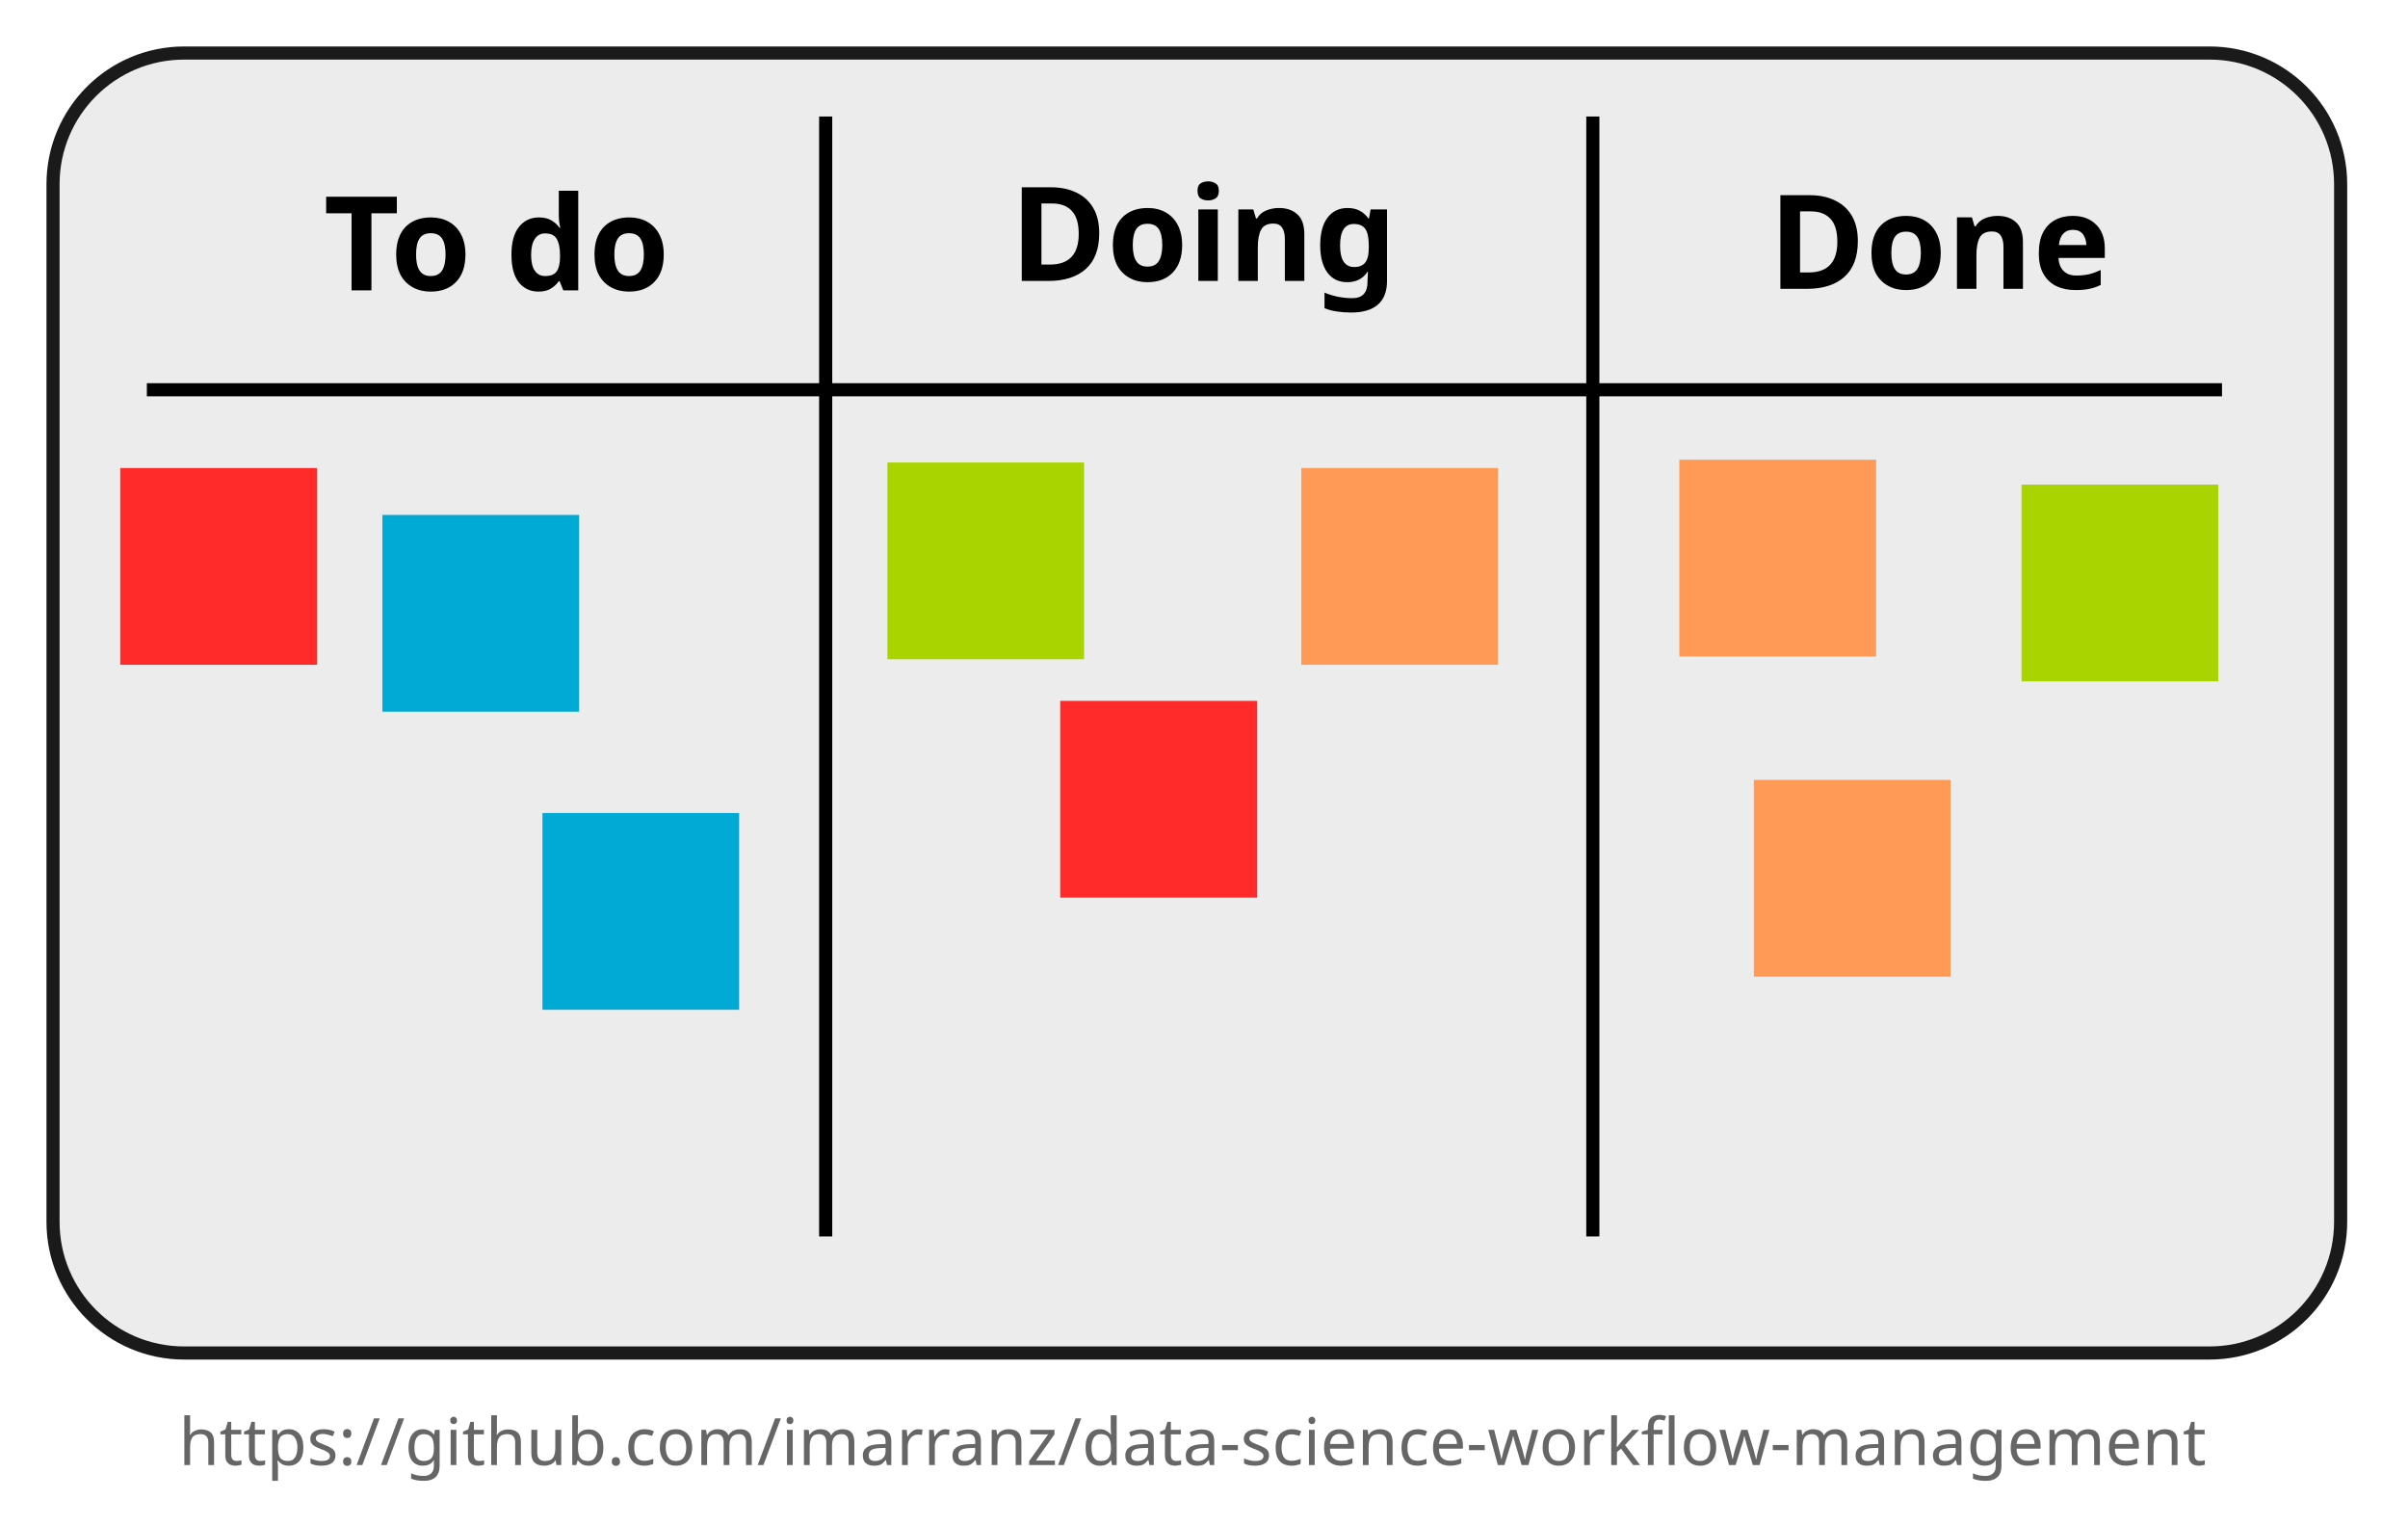
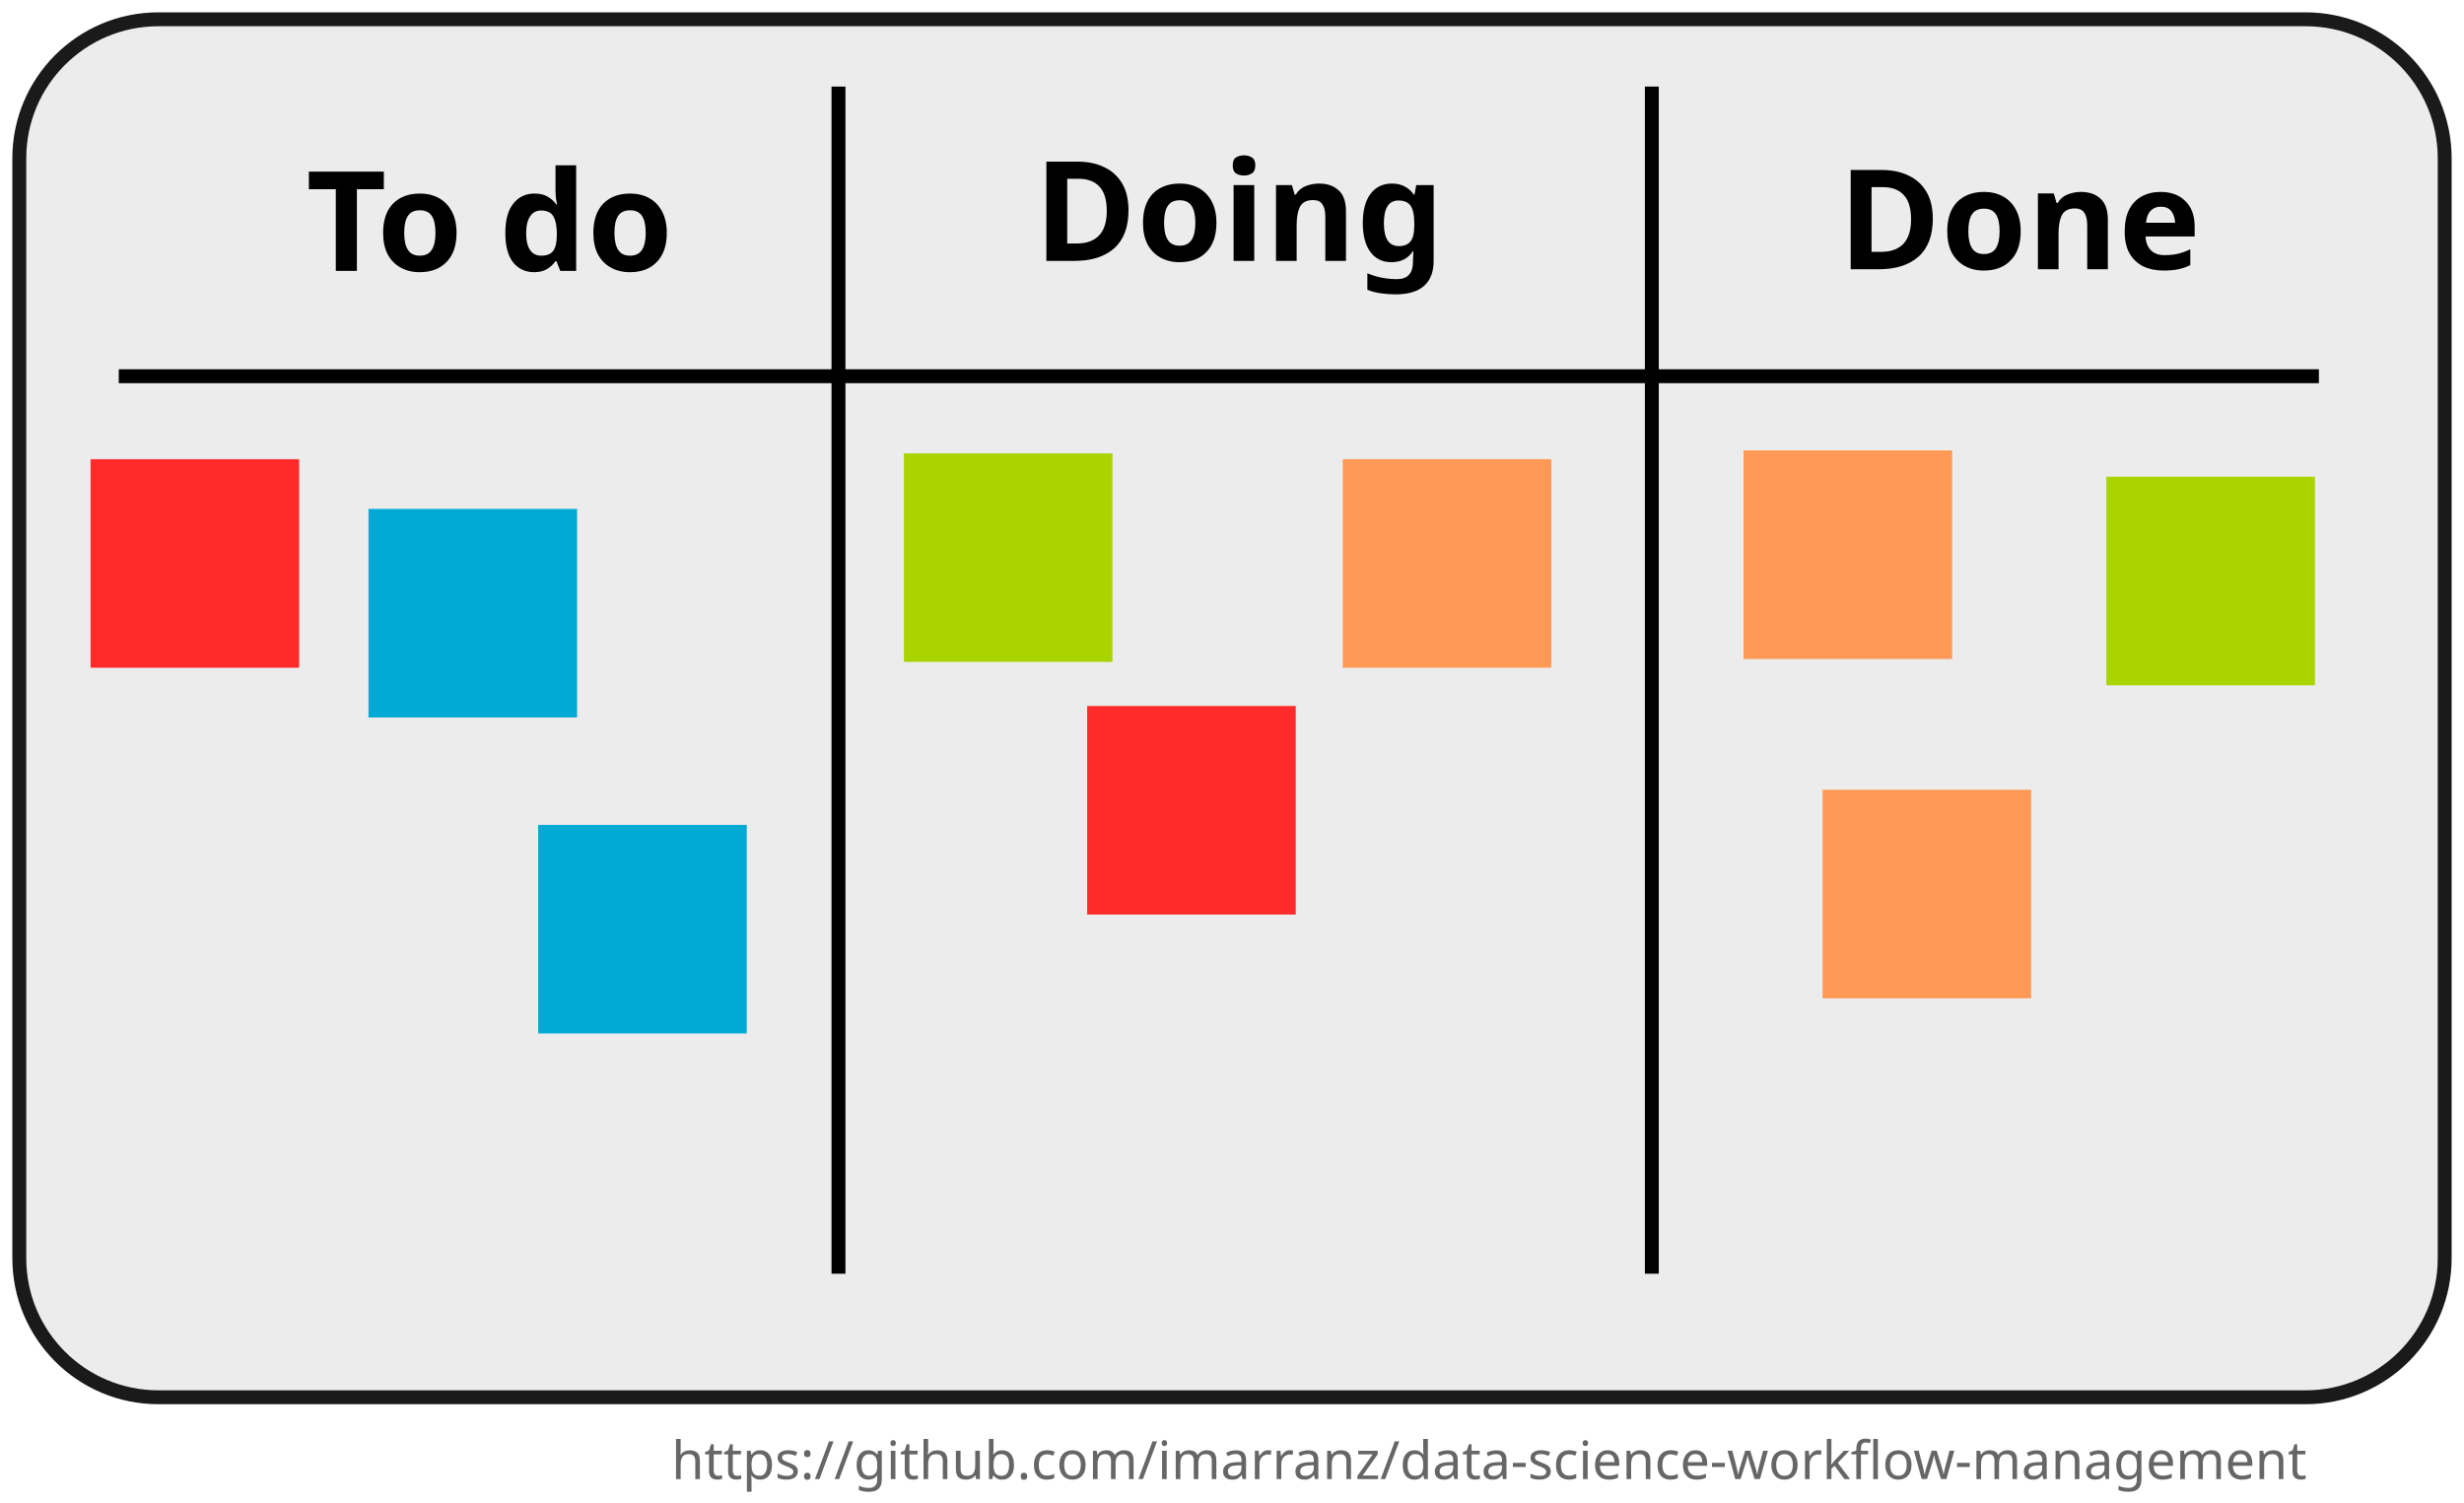
- <svg xmlns="http://www.w3.org/2000/svg" width="51.821mm" height="32.815mm" viewBox="0 0 183.619 116.275" id="svg2" version="1.1">
+ <svg xmlns="http://www.w3.org/2000/svg" width="199.556mm" height="121.678mm" viewBox="0 0 707.087 431.143" id="svg2" version="1.1">
  <defs id="defs4" />
-   <g id="layer1" transform="translate(-113.5829,-622.4238)">
-     <rect style="color:#000000;clip-rule:nonzero;display:inline;overflow:visible;visibility:visible;opacity:1;isolation:auto;mix-blend-mode:normal;color-interpolation:sRGB;color-interpolation-filters:linearRGB;solid-color:#000000;solid-opacity:1;fill:#ececec;fill-opacity:1;fill-rule:nonzero;stroke:#1a1a1a;stroke-width:1;stroke-linecap:round;stroke-linejoin:miter;stroke-miterlimit:4;stroke-dasharray:none;stroke-dashoffset:0;stroke-opacity:1;color-rendering:auto;image-rendering:auto;shape-rendering:auto;text-rendering:auto;enable-background:accumulate" id="rect8079" width="174.44" height="99.109" x="117.626" y="626.467" rx="10" ry="10" />
-     <path style="fill:none;fill-rule:evenodd;stroke:#000000;stroke-width:1px;stroke-linecap:butt;stroke-linejoin:miter;stroke-opacity:1" d="m 124.781,652.139 158.238,0" id="path8081" />
-     <path style="fill:none;fill-rule:evenodd;stroke:#000000;stroke-width:1px;stroke-linecap:butt;stroke-linejoin:miter;stroke-opacity:1" d="m 176.544,631.307 0,85.383" id="path8087" />
-     <path style="fill:none;fill-rule:evenodd;stroke:#000000;stroke-width:1px;stroke-linecap:butt;stroke-linejoin:miter;stroke-opacity:1" d="m 235.042,631.307 0,85.383" id="path8087-9" />
-     <text xml:space="preserve" style="font-style:normal;font-weight:normal;font-size:25px;line-height:125%;font-family:sans-serif;letter-spacing:0px;word-spacing:0px;fill:#000000;fill-opacity:1;stroke:none;stroke-width:1px;stroke-linecap:butt;stroke-linejoin:miter;stroke-opacity:1" x="138.25" y="644.563" id="text8104">
-       <tspan id="tspan8106" x="138.25" y="644.563" style="font-style:normal;font-variant:normal;font-weight:bold;font-stretch:normal;font-size:10px;font-family:'Berlin Sans FB Demi';-inkscape-font-specification:'Berlin Sans FB Demi Bold'">To do</tspan>
-     </text>
-     <text xml:space="preserve" style="font-style:normal;font-weight:normal;font-size:25px;line-height:125%;font-family:sans-serif;letter-spacing:0px;word-spacing:0px;fill:#000000;fill-opacity:1;stroke:none;stroke-width:1px;stroke-linecap:butt;stroke-linejoin:miter;stroke-opacity:1" x="190.589" y="643.843" id="text8104-6">
-       <tspan id="tspan8106-5" x="190.589" y="643.843" style="font-style:normal;font-variant:normal;font-weight:bold;font-stretch:normal;font-size:10px;font-family:'Berlin Sans FB Demi';-inkscape-font-specification:'Berlin Sans FB Demi Bold'">Doing</tspan>
-     </text>
-     <text xml:space="preserve" style="font-style:normal;font-weight:normal;font-size:25px;line-height:125%;font-family:sans-serif;letter-spacing:0px;word-spacing:0px;fill:#000000;fill-opacity:1;stroke:none;stroke-width:1px;stroke-linecap:butt;stroke-linejoin:miter;stroke-opacity:1" x="248.438" y="644.446" id="text8104-1">
-       <tspan id="tspan8106-1" x="248.438" y="644.446" style="font-style:normal;font-variant:normal;font-weight:bold;font-stretch:normal;font-size:10px;font-family:'Berlin Sans FB Demi';-inkscape-font-specification:'Berlin Sans FB Demi Bold'">Done</tspan>
-     </text>
-     <rect style="color:#000000;clip-rule:nonzero;display:inline;overflow:visible;visibility:visible;opacity:1;isolation:auto;mix-blend-mode:normal;color-interpolation:sRGB;color-interpolation-filters:linearRGB;solid-color:#000000;solid-opacity:1;fill:#ff2a2a;fill-opacity:1;fill-rule:nonzero;stroke:none;stroke-width:1;stroke-linecap:round;stroke-linejoin:miter;stroke-miterlimit:4;stroke-dasharray:none;stroke-dashoffset:0;stroke-opacity:1;color-rendering:auto;image-rendering:auto;shape-rendering:auto;text-rendering:auto;enable-background:accumulate" id="rect8134" width="15" height="15" x="194.43" y="675.856" />
-     <rect style="color:#000000;clip-rule:nonzero;display:inline;overflow:visible;visibility:visible;opacity:1;isolation:auto;mix-blend-mode:normal;color-interpolation:sRGB;color-interpolation-filters:linearRGB;solid-color:#000000;solid-opacity:1;fill:#aad400;fill-opacity:1;fill-rule:nonzero;stroke:none;stroke-width:1;stroke-linecap:round;stroke-linejoin:miter;stroke-miterlimit:4;stroke-dasharray:none;stroke-dashoffset:0;stroke-opacity:1;color-rendering:auto;image-rendering:auto;shape-rendering:auto;text-rendering:auto;enable-background:accumulate" id="rect8134-3" width="15" height="15" x="181.249" y="657.685" />
-     <rect style="color:#000000;clip-rule:nonzero;display:inline;overflow:visible;visibility:visible;opacity:1;isolation:auto;mix-blend-mode:normal;color-interpolation:sRGB;color-interpolation-filters:linearRGB;solid-color:#000000;solid-opacity:1;fill:#00aad4;fill-opacity:1;fill-rule:nonzero;stroke:none;stroke-width:1;stroke-linecap:round;stroke-linejoin:miter;stroke-miterlimit:4;stroke-dasharray:none;stroke-dashoffset:0;stroke-opacity:1;color-rendering:auto;image-rendering:auto;shape-rendering:auto;text-rendering:auto;enable-background:accumulate" id="rect8134-3-0" width="15" height="15" x="142.742" y="661.683" />
-     <rect style="color:#000000;clip-rule:nonzero;display:inline;overflow:visible;visibility:visible;opacity:1;isolation:auto;mix-blend-mode:normal;color-interpolation:sRGB;color-interpolation-filters:linearRGB;solid-color:#000000;solid-opacity:1;fill:#ff2a2a;fill-opacity:1;fill-rule:nonzero;stroke:none;stroke-width:1;stroke-linecap:round;stroke-linejoin:miter;stroke-miterlimit:4;stroke-dasharray:none;stroke-dashoffset:0;stroke-opacity:1;color-rendering:auto;image-rendering:auto;shape-rendering:auto;text-rendering:auto;enable-background:accumulate" id="rect8134-3-4" width="15" height="15" x="122.752" y="658.106" />
-     <rect style="color:#000000;clip-rule:nonzero;display:inline;overflow:visible;visibility:visible;opacity:1;isolation:auto;mix-blend-mode:normal;color-interpolation:sRGB;color-interpolation-filters:linearRGB;solid-color:#000000;solid-opacity:1;fill:#ff9955;fill-opacity:1;fill-rule:nonzero;stroke:none;stroke-width:1;stroke-linecap:round;stroke-linejoin:miter;stroke-miterlimit:4;stroke-dasharray:none;stroke-dashoffset:0;stroke-opacity:1;color-rendering:auto;image-rendering:auto;shape-rendering:auto;text-rendering:auto;enable-background:accumulate" id="rect8134-3-05" width="15" height="15" x="212.812" y="658.106" />
-     <rect style="color:#000000;clip-rule:nonzero;display:inline;overflow:visible;visibility:visible;opacity:1;isolation:auto;mix-blend-mode:normal;color-interpolation:sRGB;color-interpolation-filters:linearRGB;solid-color:#000000;solid-opacity:1;fill:#00aad4;fill-opacity:1;fill-rule:nonzero;stroke:none;stroke-width:1;stroke-linecap:round;stroke-linejoin:miter;stroke-miterlimit:4;stroke-dasharray:none;stroke-dashoffset:0;stroke-opacity:1;color-rendering:auto;image-rendering:auto;shape-rendering:auto;text-rendering:auto;enable-background:accumulate" id="rect8134-3-0-8" width="15" height="15" x="154.946" y="684.408" />
-     <rect style="color:#000000;clip-rule:nonzero;display:inline;overflow:visible;visibility:visible;opacity:1;isolation:auto;mix-blend-mode:normal;color-interpolation:sRGB;color-interpolation-filters:linearRGB;solid-color:#000000;solid-opacity:1;fill:#ff9955;fill-opacity:1;fill-rule:nonzero;stroke:none;stroke-width:1;stroke-linecap:round;stroke-linejoin:miter;stroke-miterlimit:4;stroke-dasharray:none;stroke-dashoffset:0;stroke-opacity:1;color-rendering:auto;image-rendering:auto;shape-rendering:auto;text-rendering:auto;enable-background:accumulate" id="rect8134-3-05-9" width="15" height="15" x="241.64" y="657.474" />
-     <rect style="color:#000000;clip-rule:nonzero;display:inline;overflow:visible;visibility:visible;opacity:1;isolation:auto;mix-blend-mode:normal;color-interpolation:sRGB;color-interpolation-filters:linearRGB;solid-color:#000000;solid-opacity:1;fill:#ff9955;fill-opacity:1;fill-rule:nonzero;stroke:none;stroke-width:1;stroke-linecap:round;stroke-linejoin:miter;stroke-miterlimit:4;stroke-dasharray:none;stroke-dashoffset:0;stroke-opacity:1;color-rendering:auto;image-rendering:auto;shape-rendering:auto;text-rendering:auto;enable-background:accumulate" id="rect8134-3-05-5" width="15" height="15" x="247.322" y="681.883" />
-     <rect style="color:#000000;clip-rule:nonzero;display:inline;overflow:visible;visibility:visible;opacity:1;isolation:auto;mix-blend-mode:normal;color-interpolation:sRGB;color-interpolation-filters:linearRGB;solid-color:#000000;solid-opacity:1;fill:#aad400;fill-opacity:1;fill-rule:nonzero;stroke:none;stroke-width:1;stroke-linecap:round;stroke-linejoin:miter;stroke-miterlimit:4;stroke-dasharray:none;stroke-dashoffset:0;stroke-opacity:1;color-rendering:auto;image-rendering:auto;shape-rendering:auto;text-rendering:auto;enable-background:accumulate" id="rect8134-3-9" width="15" height="15" x="267.733" y="659.368" />
-     <text xml:space="preserve" style="font-style:normal;font-weight:normal;font-size:25px;line-height:125%;font-family:sans-serif;letter-spacing:0px;word-spacing:0px;fill:#000000;fill-opacity:1;stroke:none;stroke-width:1px;stroke-linecap:butt;stroke-linejoin:miter;stroke-opacity:1" x="127.22" y="734.122" id="text8084">
-       <tspan id="tspan8086" x="127.22" y="734.122" style="font-size:5px;fill:#666666">https://github.com/imarranz/data-science-workflow-management</tspan>
+   <g id="layer1" transform="translate(-113.5829,-323.1016)">
+     <g id="g8086" transform="matrix(3.989963,0,0,3.989963,-350.2029,-2170.941)">
+       <rect ry="10" rx="10" y="626.467" x="117.626" height="99.109" width="174.44" id="rect8079" style="color:#000000;clip-rule:nonzero;display:inline;overflow:visible;visibility:visible;opacity:1;isolation:auto;mix-blend-mode:normal;color-interpolation:sRGB;color-interpolation-filters:linearRGB;solid-color:#000000;solid-opacity:1;fill:#ececec;fill-opacity:1;fill-rule:nonzero;stroke:#1a1a1a;stroke-width:1;stroke-linecap:round;stroke-linejoin:miter;stroke-miterlimit:4;stroke-dasharray:none;stroke-dashoffset:0;stroke-opacity:1;color-rendering:auto;image-rendering:auto;shape-rendering:auto;text-rendering:auto;enable-background:accumulate" />
+       <path id="path8081" d="m 124.781,652.139 158.238,0" style="fill:none;fill-rule:evenodd;stroke:#000000;stroke-width:1px;stroke-linecap:butt;stroke-linejoin:miter;stroke-opacity:1" />
+       <path id="path8087" d="m 176.544,631.307 0,85.383" style="fill:none;fill-rule:evenodd;stroke:#000000;stroke-width:1px;stroke-linecap:butt;stroke-linejoin:miter;stroke-opacity:1" />
+       <path id="path8087-9" d="m 235.042,631.307 0,85.383" style="fill:none;fill-rule:evenodd;stroke:#000000;stroke-width:1px;stroke-linecap:butt;stroke-linejoin:miter;stroke-opacity:1" />
+       <text id="text8104" y="644.563" x="138.25" style="font-style:normal;font-weight:normal;font-size:25px;line-height:125%;font-family:sans-serif;letter-spacing:0px;word-spacing:0px;fill:#000000;fill-opacity:1;stroke:none;stroke-width:1px;stroke-linecap:butt;stroke-linejoin:miter;stroke-opacity:1" xml:space="preserve">
+         <tspan style="font-style:normal;font-variant:normal;font-weight:bold;font-stretch:normal;font-size:10px;font-family:'Berlin Sans FB Demi';-inkscape-font-specification:'Berlin Sans FB Demi Bold'" y="644.563" x="138.25" id="tspan8106">To do</tspan>
+       </text>
+       <text id="text8104-6" y="643.843" x="190.589" style="font-style:normal;font-weight:normal;font-size:25px;line-height:125%;font-family:sans-serif;letter-spacing:0px;word-spacing:0px;fill:#000000;fill-opacity:1;stroke:none;stroke-width:1px;stroke-linecap:butt;stroke-linejoin:miter;stroke-opacity:1" xml:space="preserve">
+         <tspan style="font-style:normal;font-variant:normal;font-weight:bold;font-stretch:normal;font-size:10px;font-family:'Berlin Sans FB Demi';-inkscape-font-specification:'Berlin Sans FB Demi Bold'" y="643.843" x="190.589" id="tspan8106-5">Doing</tspan>
+       </text>
+       <text id="text8104-1" y="644.446" x="248.438" style="font-style:normal;font-weight:normal;font-size:25px;line-height:125%;font-family:sans-serif;letter-spacing:0px;word-spacing:0px;fill:#000000;fill-opacity:1;stroke:none;stroke-width:1px;stroke-linecap:butt;stroke-linejoin:miter;stroke-opacity:1" xml:space="preserve">
+         <tspan style="font-style:normal;font-variant:normal;font-weight:bold;font-stretch:normal;font-size:10px;font-family:'Berlin Sans FB Demi';-inkscape-font-specification:'Berlin Sans FB Demi Bold'" y="644.446" x="248.438" id="tspan8106-1">Done</tspan>
+       </text>
+       <rect y="675.856" x="194.43" height="15" width="15" id="rect8134" style="color:#000000;clip-rule:nonzero;display:inline;overflow:visible;visibility:visible;opacity:1;isolation:auto;mix-blend-mode:normal;color-interpolation:sRGB;color-interpolation-filters:linearRGB;solid-color:#000000;solid-opacity:1;fill:#ff2a2a;fill-opacity:1;fill-rule:nonzero;stroke:none;stroke-width:1;stroke-linecap:round;stroke-linejoin:miter;stroke-miterlimit:4;stroke-dasharray:none;stroke-dashoffset:0;stroke-opacity:1;color-rendering:auto;image-rendering:auto;shape-rendering:auto;text-rendering:auto;enable-background:accumulate" />
+       <rect y="657.685" x="181.249" height="15" width="15" id="rect8134-3" style="color:#000000;clip-rule:nonzero;display:inline;overflow:visible;visibility:visible;opacity:1;isolation:auto;mix-blend-mode:normal;color-interpolation:sRGB;color-interpolation-filters:linearRGB;solid-color:#000000;solid-opacity:1;fill:#aad400;fill-opacity:1;fill-rule:nonzero;stroke:none;stroke-width:1;stroke-linecap:round;stroke-linejoin:miter;stroke-miterlimit:4;stroke-dasharray:none;stroke-dashoffset:0;stroke-opacity:1;color-rendering:auto;image-rendering:auto;shape-rendering:auto;text-rendering:auto;enable-background:accumulate" />
+       <rect y="661.683" x="142.742" height="15" width="15" id="rect8134-3-0" style="color:#000000;clip-rule:nonzero;display:inline;overflow:visible;visibility:visible;opacity:1;isolation:auto;mix-blend-mode:normal;color-interpolation:sRGB;color-interpolation-filters:linearRGB;solid-color:#000000;solid-opacity:1;fill:#00aad4;fill-opacity:1;fill-rule:nonzero;stroke:none;stroke-width:1;stroke-linecap:round;stroke-linejoin:miter;stroke-miterlimit:4;stroke-dasharray:none;stroke-dashoffset:0;stroke-opacity:1;color-rendering:auto;image-rendering:auto;shape-rendering:auto;text-rendering:auto;enable-background:accumulate" />
+       <rect y="658.106" x="122.752" height="15" width="15" id="rect8134-3-4" style="color:#000000;clip-rule:nonzero;display:inline;overflow:visible;visibility:visible;opacity:1;isolation:auto;mix-blend-mode:normal;color-interpolation:sRGB;color-interpolation-filters:linearRGB;solid-color:#000000;solid-opacity:1;fill:#ff2a2a;fill-opacity:1;fill-rule:nonzero;stroke:none;stroke-width:1;stroke-linecap:round;stroke-linejoin:miter;stroke-miterlimit:4;stroke-dasharray:none;stroke-dashoffset:0;stroke-opacity:1;color-rendering:auto;image-rendering:auto;shape-rendering:auto;text-rendering:auto;enable-background:accumulate" />
+       <rect y="658.106" x="212.812" height="15" width="15" id="rect8134-3-05" style="color:#000000;clip-rule:nonzero;display:inline;overflow:visible;visibility:visible;opacity:1;isolation:auto;mix-blend-mode:normal;color-interpolation:sRGB;color-interpolation-filters:linearRGB;solid-color:#000000;solid-opacity:1;fill:#ff9955;fill-opacity:1;fill-rule:nonzero;stroke:none;stroke-width:1;stroke-linecap:round;stroke-linejoin:miter;stroke-miterlimit:4;stroke-dasharray:none;stroke-dashoffset:0;stroke-opacity:1;color-rendering:auto;image-rendering:auto;shape-rendering:auto;text-rendering:auto;enable-background:accumulate" />
+       <rect y="684.408" x="154.946" height="15" width="15" id="rect8134-3-0-8" style="color:#000000;clip-rule:nonzero;display:inline;overflow:visible;visibility:visible;opacity:1;isolation:auto;mix-blend-mode:normal;color-interpolation:sRGB;color-interpolation-filters:linearRGB;solid-color:#000000;solid-opacity:1;fill:#00aad4;fill-opacity:1;fill-rule:nonzero;stroke:none;stroke-width:1;stroke-linecap:round;stroke-linejoin:miter;stroke-miterlimit:4;stroke-dasharray:none;stroke-dashoffset:0;stroke-opacity:1;color-rendering:auto;image-rendering:auto;shape-rendering:auto;text-rendering:auto;enable-background:accumulate" />
+       <rect y="657.474" x="241.64" height="15" width="15" id="rect8134-3-05-9" style="color:#000000;clip-rule:nonzero;display:inline;overflow:visible;visibility:visible;opacity:1;isolation:auto;mix-blend-mode:normal;color-interpolation:sRGB;color-interpolation-filters:linearRGB;solid-color:#000000;solid-opacity:1;fill:#ff9955;fill-opacity:1;fill-rule:nonzero;stroke:none;stroke-width:1;stroke-linecap:round;stroke-linejoin:miter;stroke-miterlimit:4;stroke-dasharray:none;stroke-dashoffset:0;stroke-opacity:1;color-rendering:auto;image-rendering:auto;shape-rendering:auto;text-rendering:auto;enable-background:accumulate" />
+       <rect y="681.883" x="247.322" height="15" width="15" id="rect8134-3-05-5" style="color:#000000;clip-rule:nonzero;display:inline;overflow:visible;visibility:visible;opacity:1;isolation:auto;mix-blend-mode:normal;color-interpolation:sRGB;color-interpolation-filters:linearRGB;solid-color:#000000;solid-opacity:1;fill:#ff9955;fill-opacity:1;fill-rule:nonzero;stroke:none;stroke-width:1;stroke-linecap:round;stroke-linejoin:miter;stroke-miterlimit:4;stroke-dasharray:none;stroke-dashoffset:0;stroke-opacity:1;color-rendering:auto;image-rendering:auto;shape-rendering:auto;text-rendering:auto;enable-background:accumulate" />
+       <rect y="659.368" x="267.733" height="15" width="15" id="rect8134-3-9" style="color:#000000;clip-rule:nonzero;display:inline;overflow:visible;visibility:visible;opacity:1;isolation:auto;mix-blend-mode:normal;color-interpolation:sRGB;color-interpolation-filters:linearRGB;solid-color:#000000;solid-opacity:1;fill:#aad400;fill-opacity:1;fill-rule:nonzero;stroke:none;stroke-width:1;stroke-linecap:round;stroke-linejoin:miter;stroke-miterlimit:4;stroke-dasharray:none;stroke-dashoffset:0;stroke-opacity:1;color-rendering:auto;image-rendering:auto;shape-rendering:auto;text-rendering:auto;enable-background:accumulate" />
+     </g>
+     <text xml:space="preserve" style="font-style:normal;font-weight:normal;font-size:75.882px;line-height:125%;font-family:sans-serif;letter-spacing:0px;word-spacing:0px;fill:#000000;fill-opacity:1;stroke:none;stroke-width:1px;stroke-linecap:butt;stroke-linejoin:miter;stroke-opacity:1" x="306.285" y="747.566" id="text8084">
+       <tspan id="tspan8086" x="306.285" y="747.566" style="font-size:15.176px;fill:#666666">https://github.com/imarranz/data-science-workflow-management</tspan>
    </text>
  </g>
</svg>
